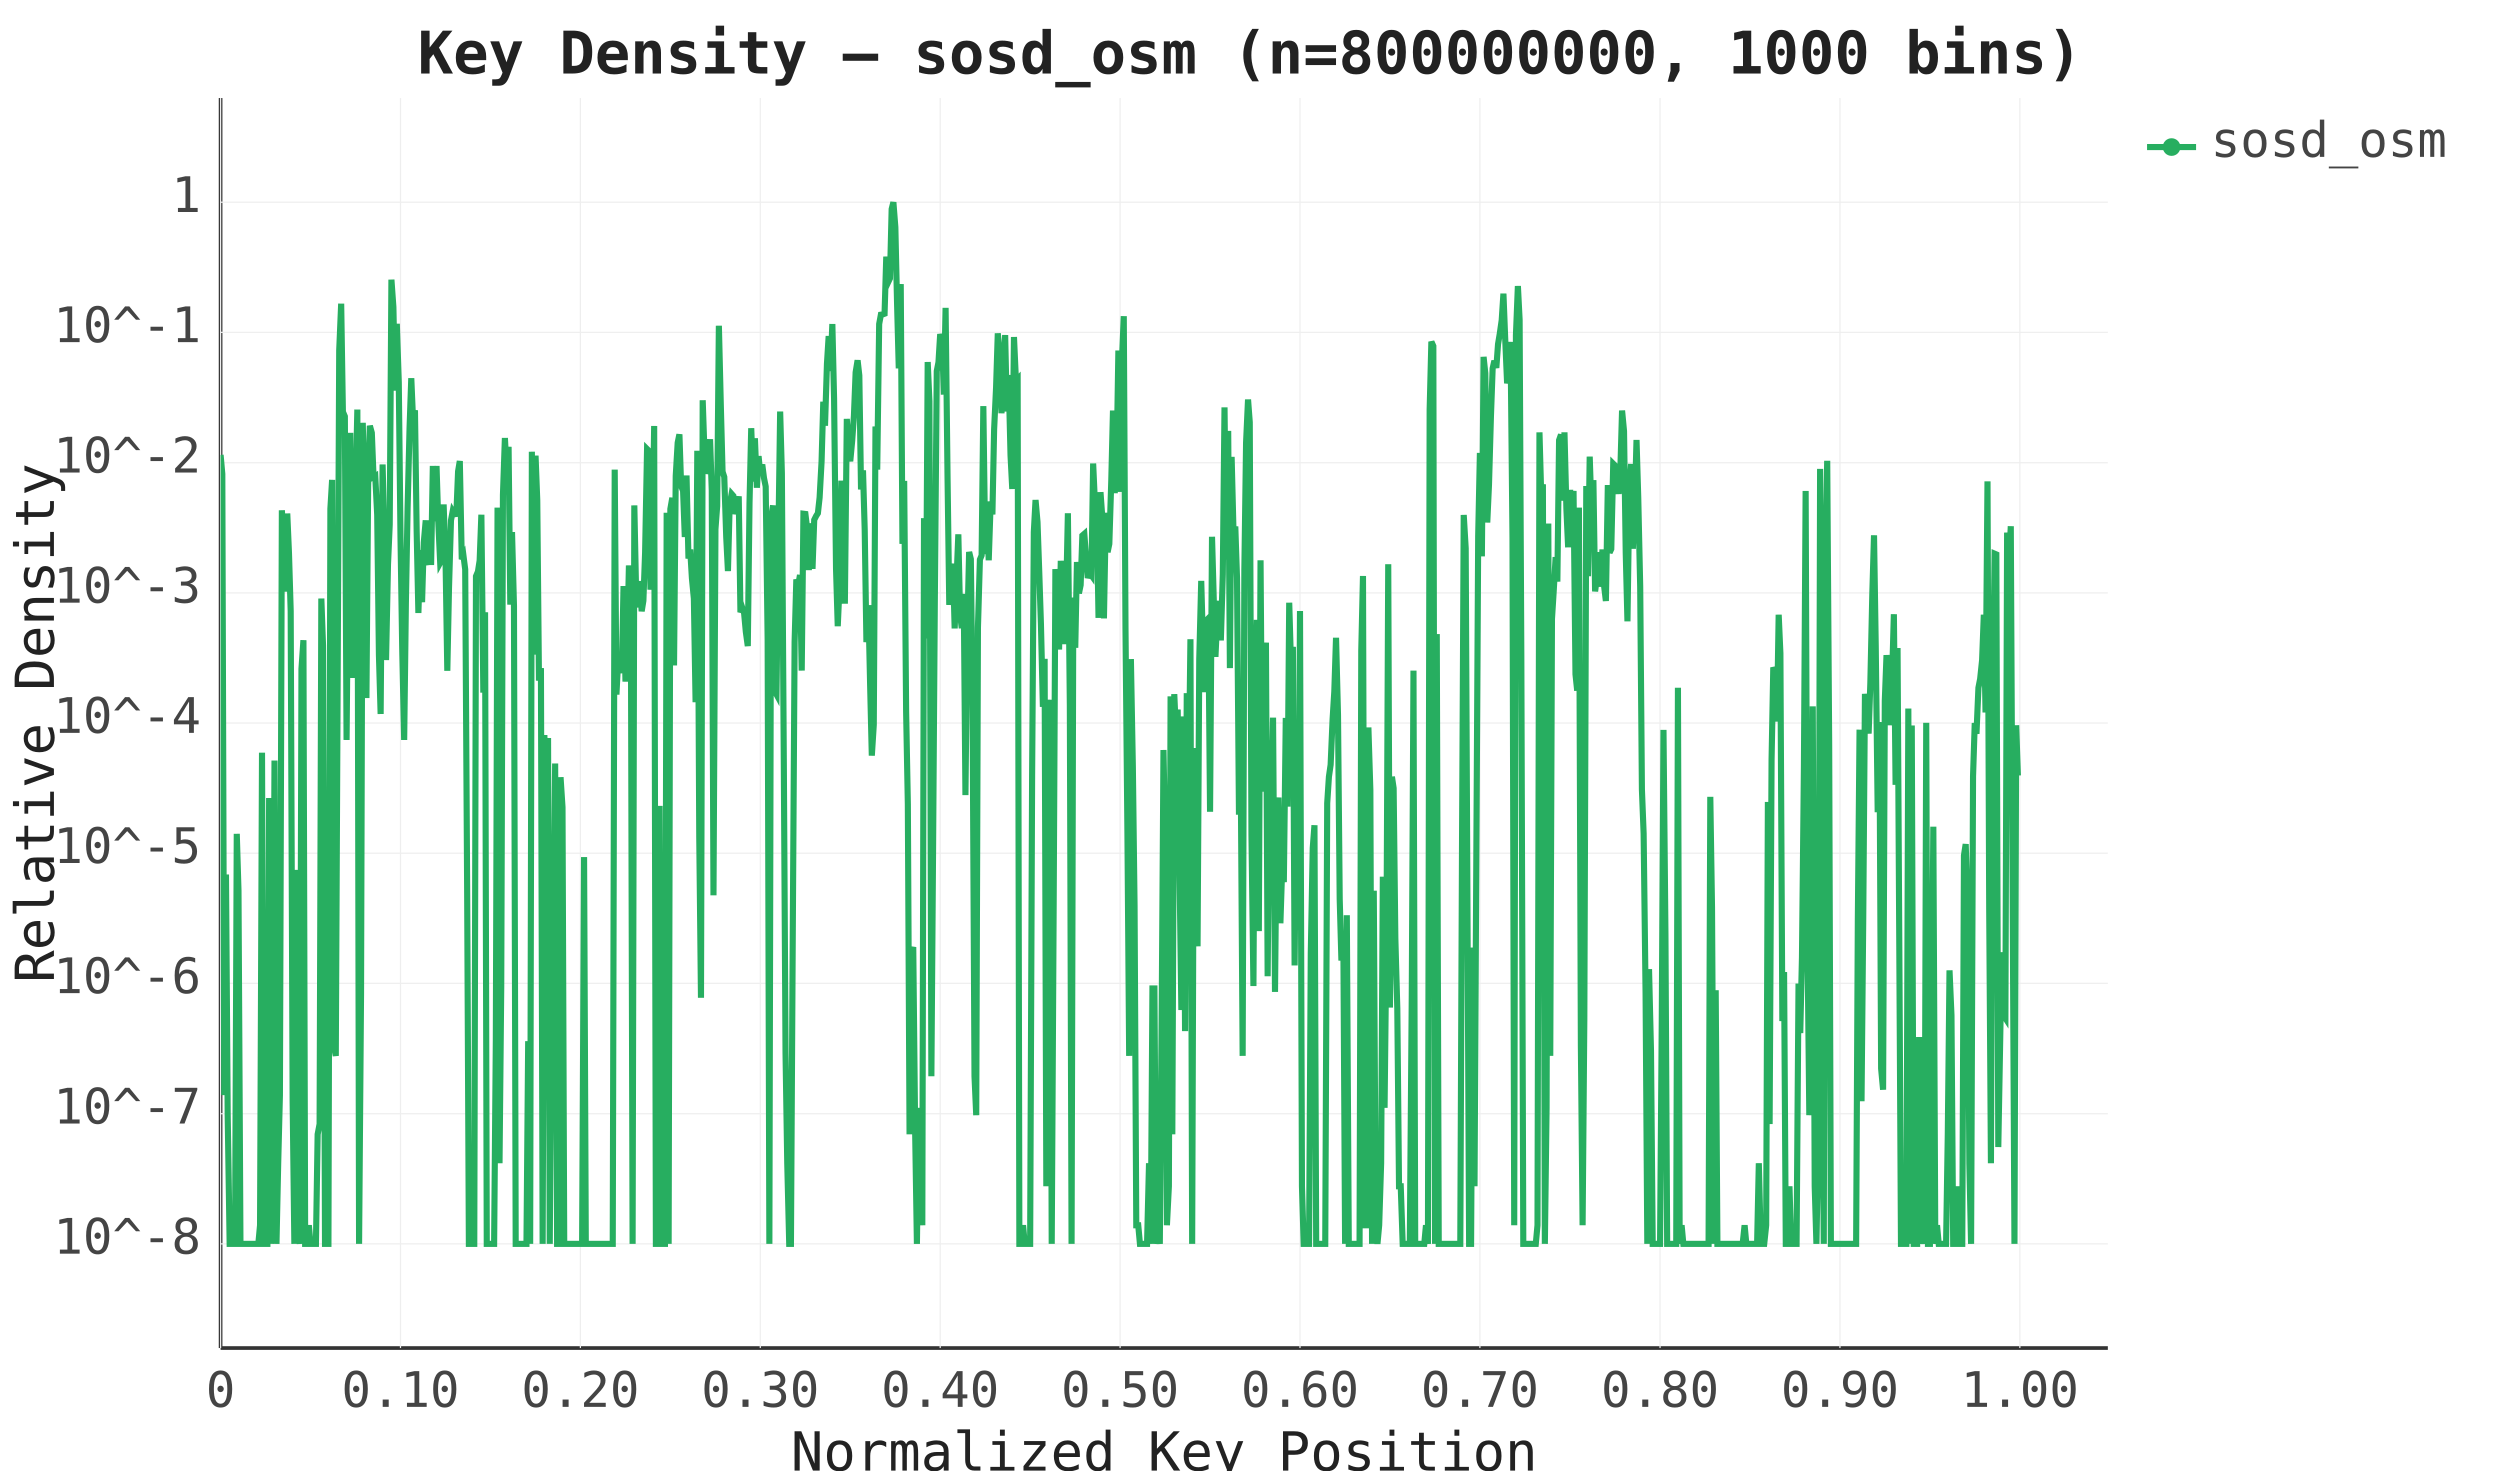
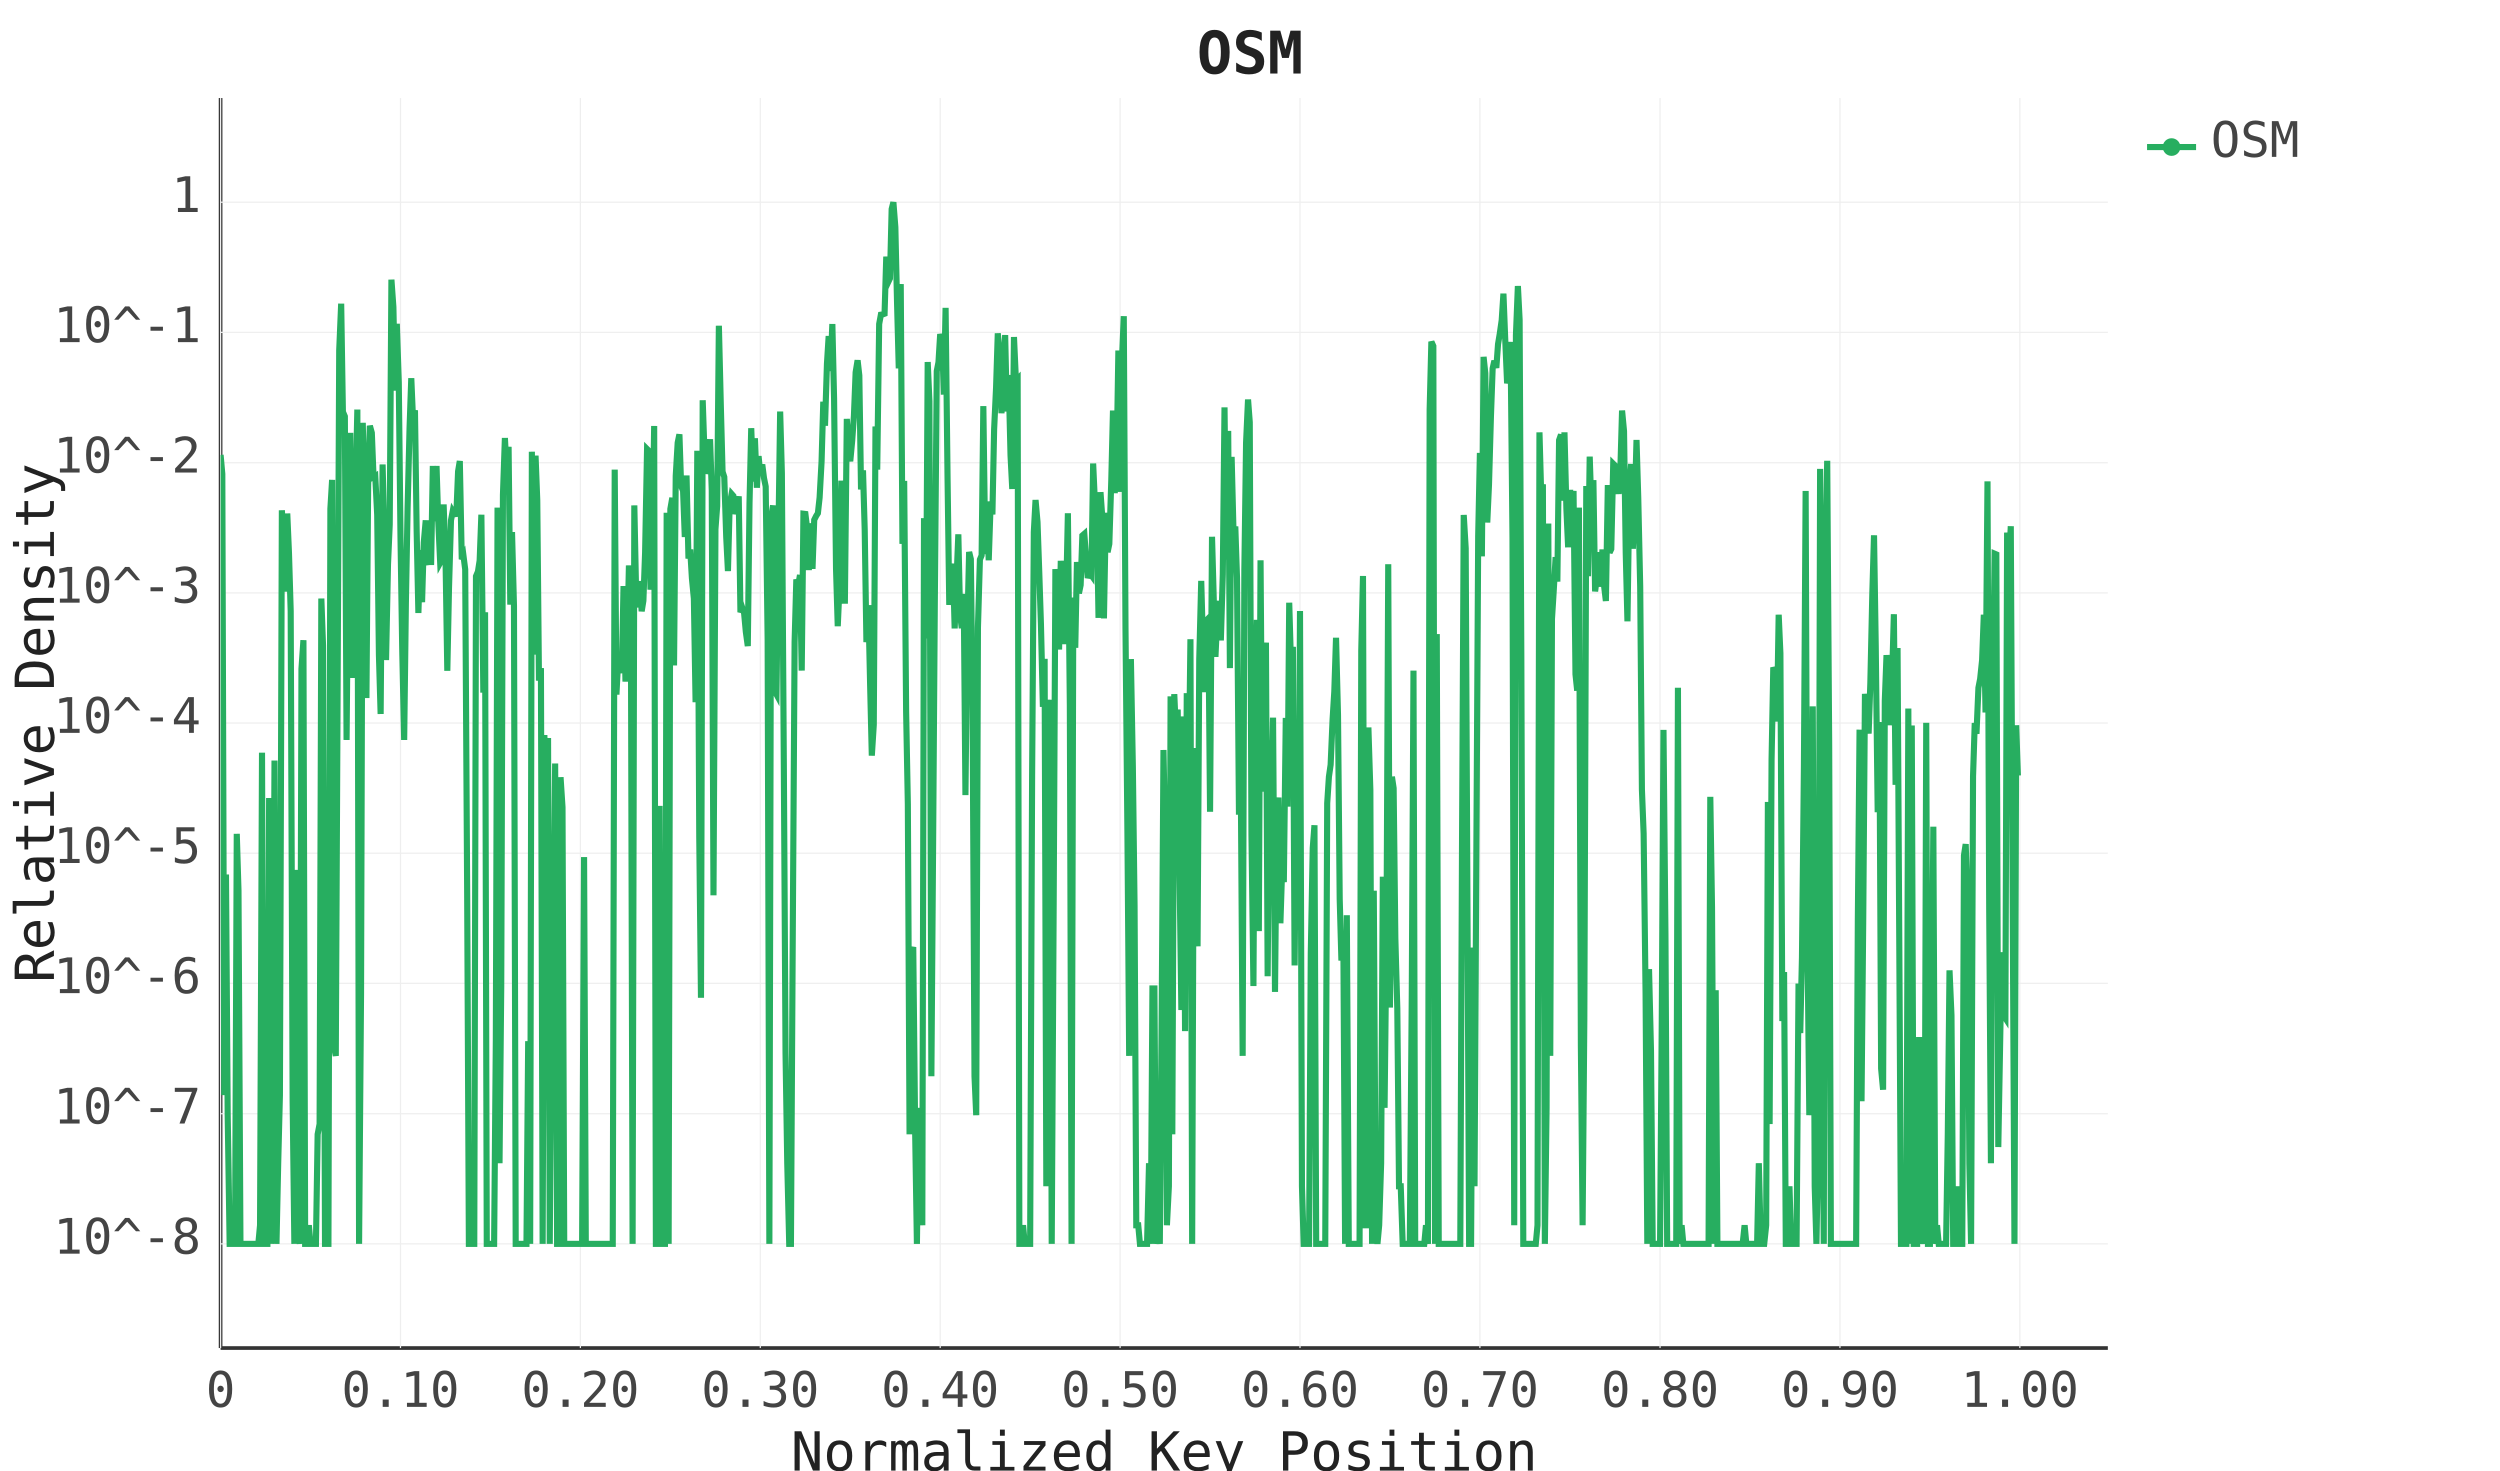
<svg xmlns="http://www.w3.org/2000/svg" width="1020" height="600" viewBox="0 0 1020 600">
  <defs>
    <clipPath id="plot-region">
      <rect x="90.0" y="40.0" width="770.0" height="510.0" />
    </clipPath>
  </defs>
  <style>text{font-family:Menlo,Monaco,monospace;font-size:22px;fill:#222} .axis{stroke:#333;stroke-width:1.5} .grid{stroke:#eee;stroke-width:0.5} .label{font-size:20px;fill:#444}</style>
-   <text x="510" y="30" text-anchor="middle" style="font-size:24px;font-weight:bold">Key Density — sosd_osm (n=800000000, 1000 bins)</text>
+   <text x="510" y="30" text-anchor="middle" style="font-size:24px;font-weight:bold">OSM</text>
  <line class="axis" x1="90.0" y1="550.0" x2="860.0" y2="550.0" />
  <line class="axis" x1="90.0" y1="40.0" x2="90.0" y2="550.0" />
  <line class="grid" x1="90.0" y1="507.5" x2="860.0" y2="507.5" />
  <text class="label" x="82.0" y="511.5" text-anchor="end">10^-8</text>
  <line class="grid" x1="90.0" y1="454.4" x2="860.0" y2="454.4" />
  <text class="label" x="82.0" y="458.4" text-anchor="end">10^-7</text>
  <line class="grid" x1="90.0" y1="401.2" x2="860.0" y2="401.2" />
  <text class="label" x="82.0" y="405.2" text-anchor="end">10^-6</text>
  <line class="grid" x1="90.0" y1="348.1" x2="860.0" y2="348.1" />
  <text class="label" x="82.0" y="352.1" text-anchor="end">10^-5</text>
  <line class="grid" x1="90.0" y1="295.0" x2="860.0" y2="295.0" />
  <text class="label" x="82.0" y="299.0" text-anchor="end">10^-4</text>
  <line class="grid" x1="90.0" y1="241.9" x2="860.0" y2="241.9" />
  <text class="label" x="82.0" y="245.9" text-anchor="end">10^-3</text>
  <line class="grid" x1="90.0" y1="188.8" x2="860.0" y2="188.8" />
  <text class="label" x="82.0" y="192.8" text-anchor="end">10^-2</text>
  <line class="grid" x1="90.0" y1="135.6" x2="860.0" y2="135.6" />
  <text class="label" x="82.0" y="139.6" text-anchor="end">10^-1</text>
  <line class="grid" x1="90.0" y1="82.5" x2="860.0" y2="82.5" />
  <text class="label" x="82.0" y="86.5" text-anchor="end">1</text>
  <line class="grid" x1="90.0" y1="40.0" x2="90.0" y2="550.0" />
  <text class="label" x="90.0" y="574.0" text-anchor="middle">0</text>
  <line class="grid" x1="163.4" y1="40.0" x2="163.4" y2="550.0" />
  <text class="label" x="163.4" y="574.0" text-anchor="middle">0.10</text>
  <line class="grid" x1="236.8" y1="40.0" x2="236.8" y2="550.0" />
  <text class="label" x="236.8" y="574.0" text-anchor="middle">0.20</text>
  <line class="grid" x1="310.2" y1="40.0" x2="310.2" y2="550.0" />
  <text class="label" x="310.2" y="574.0" text-anchor="middle">0.30</text>
  <line class="grid" x1="383.6" y1="40.0" x2="383.6" y2="550.0" />
  <text class="label" x="383.6" y="574.0" text-anchor="middle">0.40</text>
  <line class="grid" x1="457.0" y1="40.0" x2="457.0" y2="550.0" />
  <text class="label" x="457.0" y="574.0" text-anchor="middle">0.50</text>
  <line class="grid" x1="530.4" y1="40.0" x2="530.4" y2="550.0" />
  <text class="label" x="530.4" y="574.0" text-anchor="middle">0.60</text>
  <line class="grid" x1="603.8" y1="40.0" x2="603.8" y2="550.0" />
  <text class="label" x="603.8" y="574.0" text-anchor="middle">0.70</text>
  <line class="grid" x1="677.3" y1="40.0" x2="677.3" y2="550.0" />
  <text class="label" x="677.3" y="574.0" text-anchor="middle">0.80</text>
  <line class="grid" x1="750.7" y1="40.0" x2="750.7" y2="550.0" />
  <text class="label" x="750.7" y="574.0" text-anchor="middle">0.90</text>
  <line class="grid" x1="824.1" y1="40.0" x2="824.1" y2="550.0" />
  <text class="label" x="824.1" y="574.0" text-anchor="middle">1.00</text>
  <g clip-path="url(#plot-region)">
    <polyline fill="none" stroke="#27ae60" stroke-width="2.5" points="90.0,185.6 90.7,193.4 91.5,446.8 92.2,356.8 92.9,455.0 93.7,507.5 94.4,507.5 95.1,507.5 95.9,507.5 96.6,340.2 97.3,363.4 98.1,507.5 98.8,507.5 99.5,507.5 100.3,507.5 101.0,507.5 101.7,507.5 102.5,507.5 103.2,507.5 103.9,507.5 104.7,507.5 105.4,507.5 106.1,499.9 106.9,307.1 107.6,507.5 108.4,507.5 109.1,507.5 109.8,325.6 110.6,507.5 111.3,446.8 112.0,310.3 112.8,507.5 113.5,474.6 114.2,446.8 115.0,208.2 115.7,221.0 116.4,241.4 117.2,209.5 117.9,225.7 118.6,249.3 119.4,449.3 120.1,507.5 120.8,354.9 121.6,499.9 122.3,507.5 123.0,272.9 123.8,261.2 124.5,507.5 125.2,507.5 126.0,499.9 126.7,507.5 127.4,507.5 128.2,507.5 128.9,507.5 129.6,462.8 130.4,458.6 131.1,244.2 131.8,263.5 132.6,507.5 133.3,507.5 134.0,507.5 134.8,207.6 135.5,195.8 136.2,426.6 137.0,430.8 137.7,289.1 138.4,143.0 139.2,123.9 139.9,168.0 140.7,169.9 141.4,301.9 142.1,224.4 142.9,176.6 143.6,276.6 144.3,227.9 145.1,198.6 145.8,167.1 146.5,507.5 147.3,405.5 148.0,172.5 148.7,202.7 149.5,284.8 150.2,198.0 150.9,173.7 151.7,176.6 152.4,194.6 153.1,194.2 153.9,210.1 154.6,267.2 155.3,291.3 156.1,189.5 156.8,218.6 157.5,269.3 158.3,230.3 159.0,214.0 159.7,114.1 160.5,125.3 161.2,159.4 161.9,132.1 162.7,156.0 163.4,218.7 164.1,264.5 164.9,301.9 165.6,245.7 166.3,207.4 167.1,174.7 167.8,154.3 168.5,170.7 169.3,167.4 170.0,216.9 170.7,250.1 171.5,224.4 172.2,245.7 172.9,221.4 173.7,212.3 174.4,229.4 175.2,229.3 175.9,229.3 176.6,190.1 177.4,212.7 178.1,190.1 178.8,212.5 179.6,229.6 180.3,228.3 181.0,205.8 181.8,229.3 182.5,273.7 183.2,239.5 184.0,212.3 184.7,208.6 185.4,209.8 186.2,209.7 186.9,192.3 187.6,188.1 188.4,228.2 189.1,226.8 189.8,232.3 190.6,363.4 191.3,507.5 192.0,507.5 192.8,507.5 193.5,507.5 194.2,235.1 195.0,233.2 195.7,228.7 196.4,210.0 197.2,282.6 197.9,249.8 198.6,507.5 199.4,507.5 200.1,507.5 200.8,507.5 201.6,507.5 202.3,424.8 203.0,207.1 203.8,474.6 204.5,402.6 205.2,202.0 206.0,178.7 206.7,192.2 207.5,182.3 208.2,246.7 208.9,217.1 209.7,247.2 210.4,507.5 211.1,507.5 211.9,507.5 212.6,507.5 213.3,507.5 214.1,507.5 214.8,507.5 215.5,424.8 216.3,507.5 217.0,184.3 217.7,267.1 218.5,185.9 219.2,204.2 219.9,277.7 220.7,272.6 221.4,507.5 222.1,299.9 222.9,372.1 223.6,301.1 224.3,507.5 225.1,390.5 225.8,388.2 226.5,311.5 227.3,507.5 228.0,507.5 228.7,317.1 229.5,329.4 230.2,507.5 230.9,507.5 231.7,507.5 232.4,507.5 233.1,507.5 233.9,507.5 234.6,507.5 235.3,507.5 236.1,507.5 236.8,507.5 237.5,507.5 238.3,349.7 239.0,507.5 239.7,507.5 240.5,507.5 241.2,507.5 242.0,507.5 242.7,507.5 243.4,507.5 244.2,507.5 244.9,507.5 245.6,507.5 246.4,507.5 247.1,507.5 247.8,507.5 248.6,507.5 249.3,507.5 250.0,507.5 250.8,191.6 251.5,283.4 252.2,269.5 253.0,271.2 253.7,274.6 254.4,239.1 255.2,278.1 255.9,263.9 256.6,230.7 257.4,251.3 258.1,507.5 258.8,206.2 259.6,245.1 260.3,247.7 261.0,237.1 261.8,249.4 262.5,245.1 263.2,225.6 264.0,183.2 264.7,183.9 265.4,240.6 266.2,219.9 266.9,173.8 267.6,507.5 268.4,507.5 269.1,328.8 269.8,507.5 270.6,507.5 271.3,507.5 272.0,209.2 272.8,507.5 273.5,207.7 274.3,203.1 275.0,271.5 275.7,194.2 276.5,180.6 277.2,177.2 277.9,198.3 278.7,200.3 279.4,219.1 280.1,194.0 280.9,227.9 281.6,224.2 282.3,235.9 283.1,244.2 283.8,286.5 284.5,183.9 285.3,341.4 286.0,407.1 286.7,163.3 287.5,187.0 288.2,193.2 288.9,190.9 289.7,179.2 290.4,200.0 291.1,365.3 291.9,215.9 292.6,206.5 293.3,132.9 294.1,165.8 294.8,192.4 295.5,194.6 296.3,219.1 297.0,233.0 297.7,206.0 298.5,201.5 299.2,202.3 299.9,209.7 300.7,206.9 301.4,202.5 302.1,249.8 302.9,248.1 303.6,250.2 304.3,257.8 305.1,263.6 305.8,205.2 306.5,174.7 307.3,196.5 308.0,178.8 308.8,199.0 309.5,186.1 310.2,193.5 311.0,189.5 311.7,195.0 312.4,198.5 313.2,261.0 313.9,507.5 314.6,211.6 315.4,206.2 316.1,282.0 316.8,283.3 317.6,218.1 318.3,167.9 319.0,193.1 319.8,311.7 320.5,429.7 321.2,474.6 322.0,507.5 322.7,507.5 323.4,388.7 324.2,261.9 324.9,236.4 325.6,239.1 326.4,234.6 327.1,273.6 327.8,209.6 328.6,209.7 329.3,215.5 330.0,232.6 330.8,213.5 331.5,232.1 332.2,212.1 333.0,210.5 333.7,209.4 334.4,203.0 335.2,188.3 335.9,163.9 336.6,173.7 337.4,148.4 338.1,137.1 338.8,151.4 339.6,132.2 340.3,162.6 341.1,232.0 341.8,255.5 342.5,239.6 343.3,196.1 344.0,224.2 344.7,246.3 345.5,170.9 346.2,184.0 346.9,188.2 347.7,179.7 348.4,169.7 349.1,151.9 349.9,147.0 350.6,153.2 351.3,199.7 352.1,191.9 352.8,216.2 353.5,262.0 354.3,246.9 355.0,278.9 355.7,308.3 356.5,295.7 357.2,174.0 357.9,191.6 358.7,132.2 359.4,128.4 360.1,128.3 360.9,128.0 361.6,104.7 362.3,115.3 363.1,113.6 363.8,85.3 364.5,82.5 365.3,92.7 366.0,123.6 366.7,150.3 367.5,115.9 368.2,221.9 368.9,196.2 369.7,290.5 370.4,328.1 371.1,462.8 371.9,388.7 372.6,386.4 373.4,462.8 374.1,507.5 374.8,452.0 375.6,484.0 376.3,499.9 377.0,211.4 377.8,260.5 378.5,147.7 379.2,163.8 380.0,439.1 380.7,344.8 381.4,245.6 382.2,151.4 382.9,147.8 383.6,136.3 384.4,139.6 385.1,161.0 385.8,125.6 386.6,195.0 387.3,246.8 388.0,235.2 388.8,230.0 389.5,256.4 390.2,238.2 391.0,218.0 391.7,250.4 392.4,256.3 393.2,242.3 393.9,324.4 394.6,259.7 395.4,225.2 396.1,228.1 396.8,286.5 397.6,439.1 398.3,455.0 399.0,256.0 399.8,228.3 400.5,226.6 401.2,165.7 402.0,226.1 402.7,209.0 403.4,228.6 404.2,204.6 404.9,209.9 405.6,175.2 406.4,158.1 407.1,136.0 407.9,144.4 408.6,168.6 409.3,157.0 410.1,136.7 410.8,167.9 411.5,153.0 412.3,185.8 413.0,199.5 413.7,137.5 414.5,155.3 415.2,154.6 415.9,507.5 416.7,507.5 417.4,499.9 418.1,507.5 418.9,507.5 419.6,507.5 420.3,507.5 421.1,316.4 421.8,217.1 422.5,204.0 423.3,213.0 424.0,233.1 424.7,254.6 425.5,288.4 426.2,268.8 426.9,484.0 427.7,305.5 428.4,285.5 429.1,507.5 429.9,368.0 430.6,232.2 431.3,242.4 432.1,265.0 432.8,228.8 433.5,247.5 434.3,262.8 435.0,243.0 435.7,209.4 436.5,287.9 437.2,507.5 437.9,243.8 438.7,264.3 439.4,229.3 440.2,242.1 440.9,238.7 441.6,218.5 442.4,217.8 443.1,227.2 443.8,235.8 444.6,233.7 445.3,234.7 446.0,189.1 446.8,206.8 447.5,210.0 448.2,252.1 449.0,200.8 449.7,210.6 450.4,252.3 451.2,209.2 451.9,225.3 452.6,221.9 453.4,196.2 454.1,167.5 454.8,201.2 455.6,187.1 456.3,143.0 457.0,200.7 457.8,146.1 458.5,129.0 459.2,256.2 460.0,340.7 460.7,430.8 461.4,268.9 462.2,312.8 462.9,369.7 463.6,499.9 464.4,499.9 465.1,507.5 465.8,507.5 466.6,507.5 467.3,507.5 468.0,507.5 468.8,474.6 469.5,507.5 470.2,403.3 471.0,403.3 471.7,507.5 472.4,499.9 473.2,507.5 473.9,423.9 474.7,306.0 475.4,344.0 476.1,499.9 476.9,484.0 477.6,284.1 478.3,462.8 479.1,283.2 479.8,298.9 480.5,289.5 481.3,359.4 482.0,412.1 482.7,292.3 483.5,420.7 484.2,282.8 484.9,325.8 485.7,260.8 486.4,507.5 487.1,305.2 487.9,352.8 488.6,386.1 489.3,268.9 490.1,237.0 490.8,262.7 491.5,282.4 492.3,253.0 493.0,252.3 493.7,331.2 494.5,219.0 495.2,244.2 495.9,268.0 496.7,250.4 497.4,245.2 498.1,261.3 498.9,234.3 499.6,166.2 500.3,228.3 501.1,175.8 501.8,272.6 502.5,186.4 503.3,218.3 504.0,214.8 504.7,235.8 505.5,332.4 506.2,312.5 507.0,430.8 507.7,232.4 508.4,180.6 509.2,163.0 509.9,172.3 510.6,340.4 511.4,402.3 512.1,282.4 512.8,252.9 513.6,379.9 514.3,228.6 515.0,323.0 515.8,274.2 516.5,262.2 517.2,398.3 518.0,302.1 518.7,328.7 519.4,292.8 520.2,404.7 520.9,333.6 521.6,325.4 522.4,376.7 523.1,355.0 523.8,359.9 524.6,292.9 525.3,329.1 526.0,245.9 526.8,273.8 527.5,263.9 528.2,393.9 529.0,302.7 529.7,379.5 530.4,249.3 531.2,484.0 531.9,507.5 532.6,507.5 533.4,507.5 534.1,507.5 534.8,388.9 535.6,346.0 536.3,336.7 537.0,507.5 537.8,507.5 538.5,507.5 539.2,507.5 540.0,507.5 540.7,507.5 541.5,327.7 542.2,316.9 542.9,312.0 543.7,293.5 544.4,282.1 545.1,260.2 545.9,291.7 546.6,366.9 547.3,391.9 548.1,385.9 548.8,507.5 549.5,373.4 550.3,507.5 551.0,507.5 551.7,507.5 552.5,507.5 553.2,507.5 553.9,507.5 554.7,507.5 555.4,265.4 556.1,235.0 556.9,499.9 557.6,499.9 558.3,296.8 559.1,322.4 559.8,507.5 560.5,363.4 561.3,499.9 562.0,507.5 562.7,499.9 563.5,474.6 564.2,357.7 564.9,452.0 565.7,379.4 566.4,230.2 567.1,411.1 567.9,316.9 568.6,321.6 569.3,382.9 570.1,411.6 570.8,484.0 571.5,484.0 572.3,507.5 573.0,507.5 573.8,507.5 574.5,507.5 575.2,507.5 576.0,406.3 576.7,273.6 577.4,507.5 578.2,507.5 578.9,507.5 579.6,507.5 580.4,507.5 581.1,507.5 581.8,499.9 582.6,507.5 583.3,167.1 584.0,139.4 584.8,141.2 585.5,507.5 586.2,258.7 587.0,507.5 587.7,507.5 588.4,507.5 589.2,507.5 589.9,507.5 590.6,507.5 591.4,507.5 592.1,507.5 592.8,507.5 593.6,507.5 594.3,507.5 595.0,507.5 595.8,507.5 596.5,345.2 597.2,210.1 598.0,223.7 598.7,366.4 599.4,507.5 600.2,507.5 600.9,386.6 601.6,484.0 602.4,339.6 603.1,218.7 603.8,184.8 604.6,227.0 605.3,145.6 606.0,152.3 606.8,213.2 607.5,197.9 608.3,169.8 609.0,150.3 609.7,147.2 610.5,150.1 611.2,140.4 611.9,136.2 612.7,130.6 613.4,119.8 614.1,137.7 614.9,156.4 615.6,153.0 616.3,139.5 617.1,219.4 617.8,499.9 618.5,136.8 619.3,116.7 620.0,130.5 620.7,268.4 621.5,507.5 622.2,507.5 622.9,507.5 623.7,507.5 624.4,507.5 625.1,507.5 625.9,507.5 626.6,507.5 627.3,499.9 628.1,176.4 628.8,201.5 629.5,197.6 630.3,507.5 631.0,452.0 631.7,213.6 632.5,430.8 633.2,252.5 633.9,241.3 634.7,227.3 635.4,237.3 636.1,179.6 636.9,177.3 637.6,204.3 638.3,176.4 639.1,207.8 639.8,223.3 640.6,199.9 641.3,208.2 642.0,200.3 642.8,275.1 643.5,281.8 644.2,207.1 645.0,426.6 645.7,499.9 646.4,416.0 647.2,198.3 647.9,235.1 648.6,186.3 649.4,210.9 650.1,195.9 650.8,241.3 651.6,235.1 652.3,225.3 653.0,239.4 653.8,224.2 654.5,239.3 655.2,245.2 656.0,197.9 656.7,225.5 657.4,224.0 658.2,189.2 658.9,189.9 659.6,195.2 660.4,201.5 661.1,191.9 661.8,167.5 662.6,175.9 663.3,225.5 664.0,253.5 664.8,198.8 665.5,189.3 666.2,223.9 667.0,205.5 667.7,179.5 668.4,203.0 669.2,239.4 669.9,322.1 670.6,340.1 671.4,405.5 672.1,507.5 672.8,395.4 673.6,428.6 674.3,507.5 675.1,507.5 675.8,507.5 676.5,507.5 677.3,507.5 678.0,416.6 678.7,297.8 679.5,381.5 680.2,507.5 680.9,507.5 681.7,507.5 682.4,507.5 683.1,507.5 683.9,507.5 684.6,280.6 685.3,507.5 686.1,499.9 686.8,507.5 687.5,507.5 688.3,507.5 689.0,507.5 689.7,507.5 690.5,507.5 691.2,507.5 691.9,507.5 692.7,507.5 693.4,507.5 694.1,507.5 694.9,507.5 695.6,507.5 696.3,507.5 697.1,507.5 697.8,325.1 698.5,370.4 699.3,507.5 700.0,404.0 700.7,507.5 701.5,507.5 702.2,507.5 702.9,507.5 703.7,507.5 704.4,507.5 705.1,507.5 705.9,507.5 706.6,507.5 707.4,507.5 708.1,507.5 708.8,507.5 709.6,507.5 710.3,507.5 711.0,507.5 711.8,499.9 712.5,507.5 713.2,507.5 714.0,507.5 714.7,507.5 715.4,507.5 716.2,507.5 716.9,507.5 717.6,474.6 718.4,507.5 719.1,507.5 719.8,507.5 720.6,499.9 721.3,327.2 722.0,458.6 722.8,310.0 723.5,272.3 724.2,273.9 725.0,294.4 725.7,250.8 726.4,266.6 727.2,416.6 727.9,396.6 728.6,507.5 729.4,507.5 730.1,484.0 730.8,507.5 731.6,507.5 732.3,507.5 733.0,507.5 733.8,401.3 734.5,421.5 735.2,390.7 736.0,312.9 736.7,200.3 737.4,379.5 738.2,455.0 738.9,409.7 739.6,288.2 740.4,484.0 741.1,507.5 741.9,462.8 742.6,191.3 743.3,408.8 744.1,507.5 744.8,224.4 745.5,188.0 746.3,303.8 747.0,507.5 747.7,507.5 748.5,507.5 749.2,507.5 749.9,507.5 750.7,507.5 751.4,507.5 752.1,507.5 752.9,507.5 753.6,507.5 754.3,507.5 755.1,507.5 755.8,507.5 756.5,507.5 757.3,507.5 758.0,375.2 758.7,297.7 759.5,449.3 760.2,374.5 760.9,283.1 761.7,291.4 762.4,299.3 763.1,278.7 763.9,242.4 764.6,218.4 765.3,263.7 766.1,331.4 766.8,294.6 767.5,436.0 768.3,444.6 769.0,285.9 769.7,267.3 770.5,275.6 771.2,295.9 771.9,279.1 772.7,250.6 773.4,320.2 774.2,264.4 774.9,383.7 775.6,507.5 776.4,507.5 777.1,507.5 777.8,507.5 778.6,289.1 779.3,507.5 780.0,296.0 780.8,507.5 781.5,507.5 782.2,507.5 783.0,423.1 783.7,507.5 784.4,499.9 785.2,507.5 785.9,294.9 786.6,507.5 787.4,507.5 788.1,428.6 788.8,337.3 789.6,507.5 790.3,499.9 791.0,507.5 791.8,507.5 792.5,507.5 793.2,507.5 794.0,507.5 794.7,462.8 795.4,395.9 796.2,414.3 796.9,507.5 797.6,507.5 798.4,507.5 799.1,484.0 799.8,507.5 800.6,507.5 801.3,349.0 802.0,344.4 802.8,369.5 803.5,474.6 804.2,507.5 805.0,316.7 805.7,295.0 806.4,299.4 807.2,280.6 807.9,277.0 808.7,269.3 809.4,250.8 810.1,290.7 810.9,196.4 811.6,371.0 812.3,474.6 813.1,283.2 813.8,225.9 814.5,226.2 815.3,468.0 816.0,428.6 816.7,388.5 817.5,414.3 818.2,415.4 818.9,217.3 819.7,229.5 820.4,214.7 821.1,352.9 821.9,507.5 822.6,295.9 823.3,316.4" />
  </g>
  <line x1="876" y1="60" x2="896" y2="60" stroke="#27ae60" stroke-width="2.5" />
  <circle cx="886.0" cy="60.0" r="3.6" fill="#27ae60" />
-   <text class="label" x="902" y="64">sosd_osm</text>
+   <text class="label" x="902" y="64">OSM</text>
  <text x="475" y="600" text-anchor="middle" style="font-size:22px">Normalized Key Position</text>
  <text transform="translate(22,295) rotate(-90)" text-anchor="middle" style="font-size:22px">Relative Density</text>
</svg>
